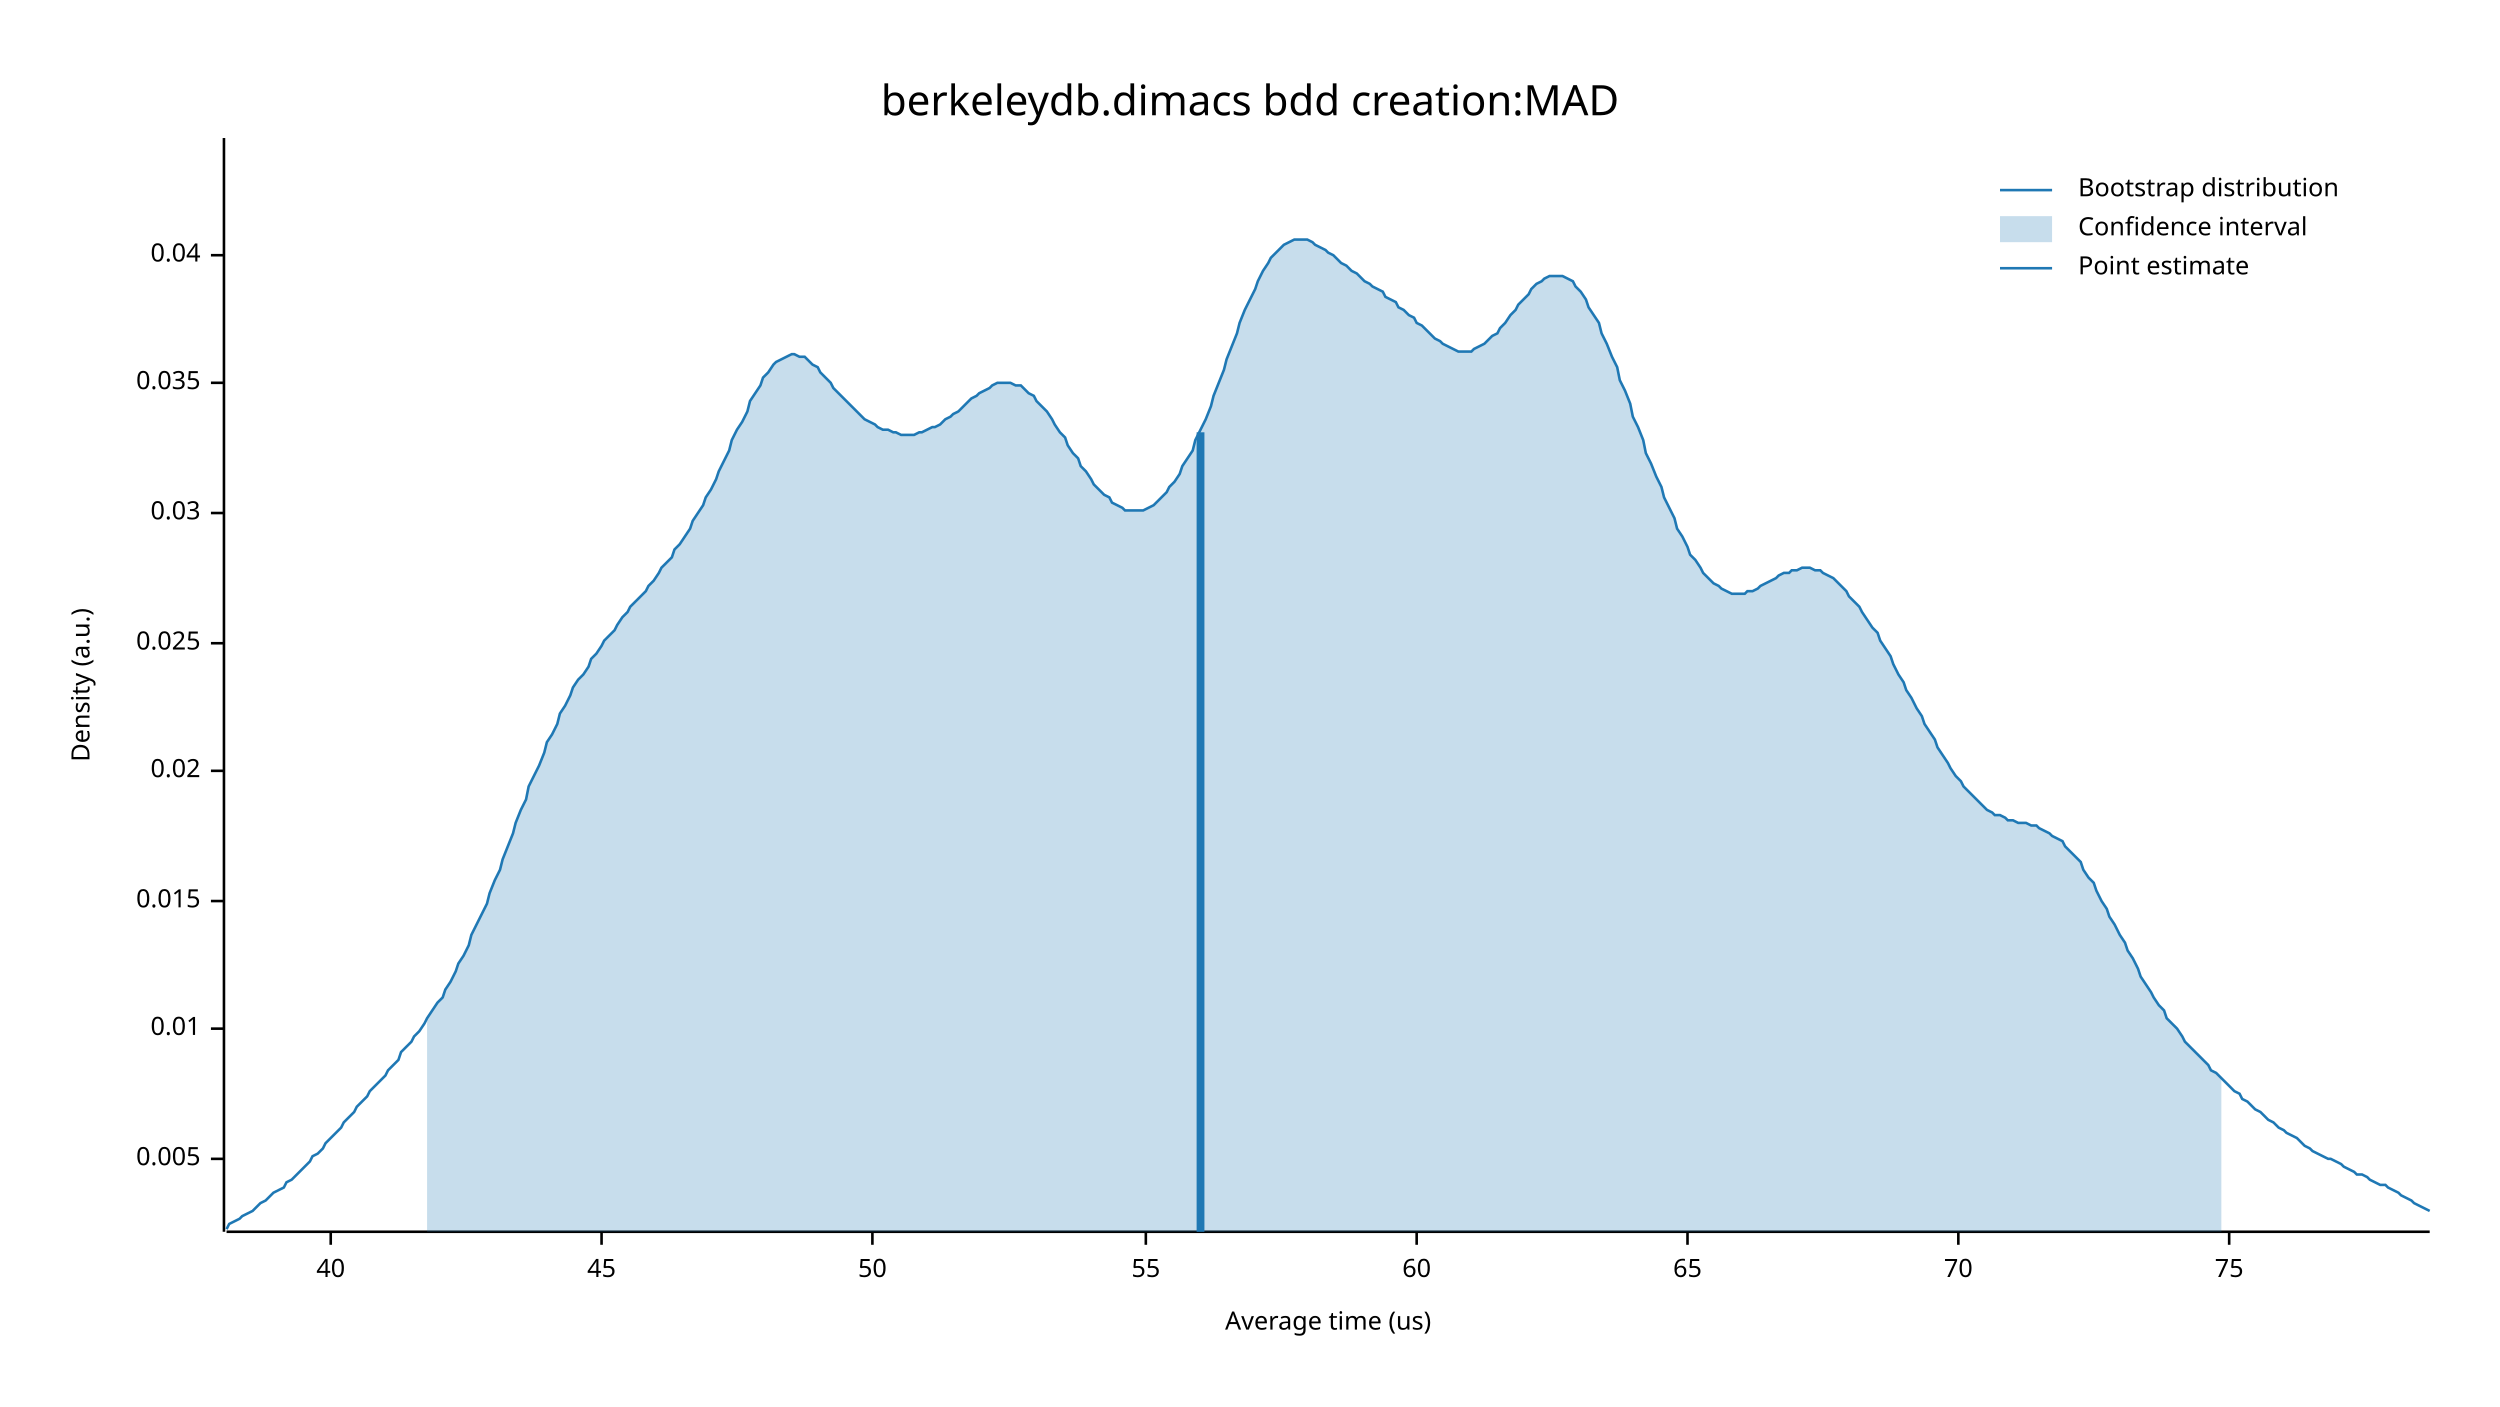
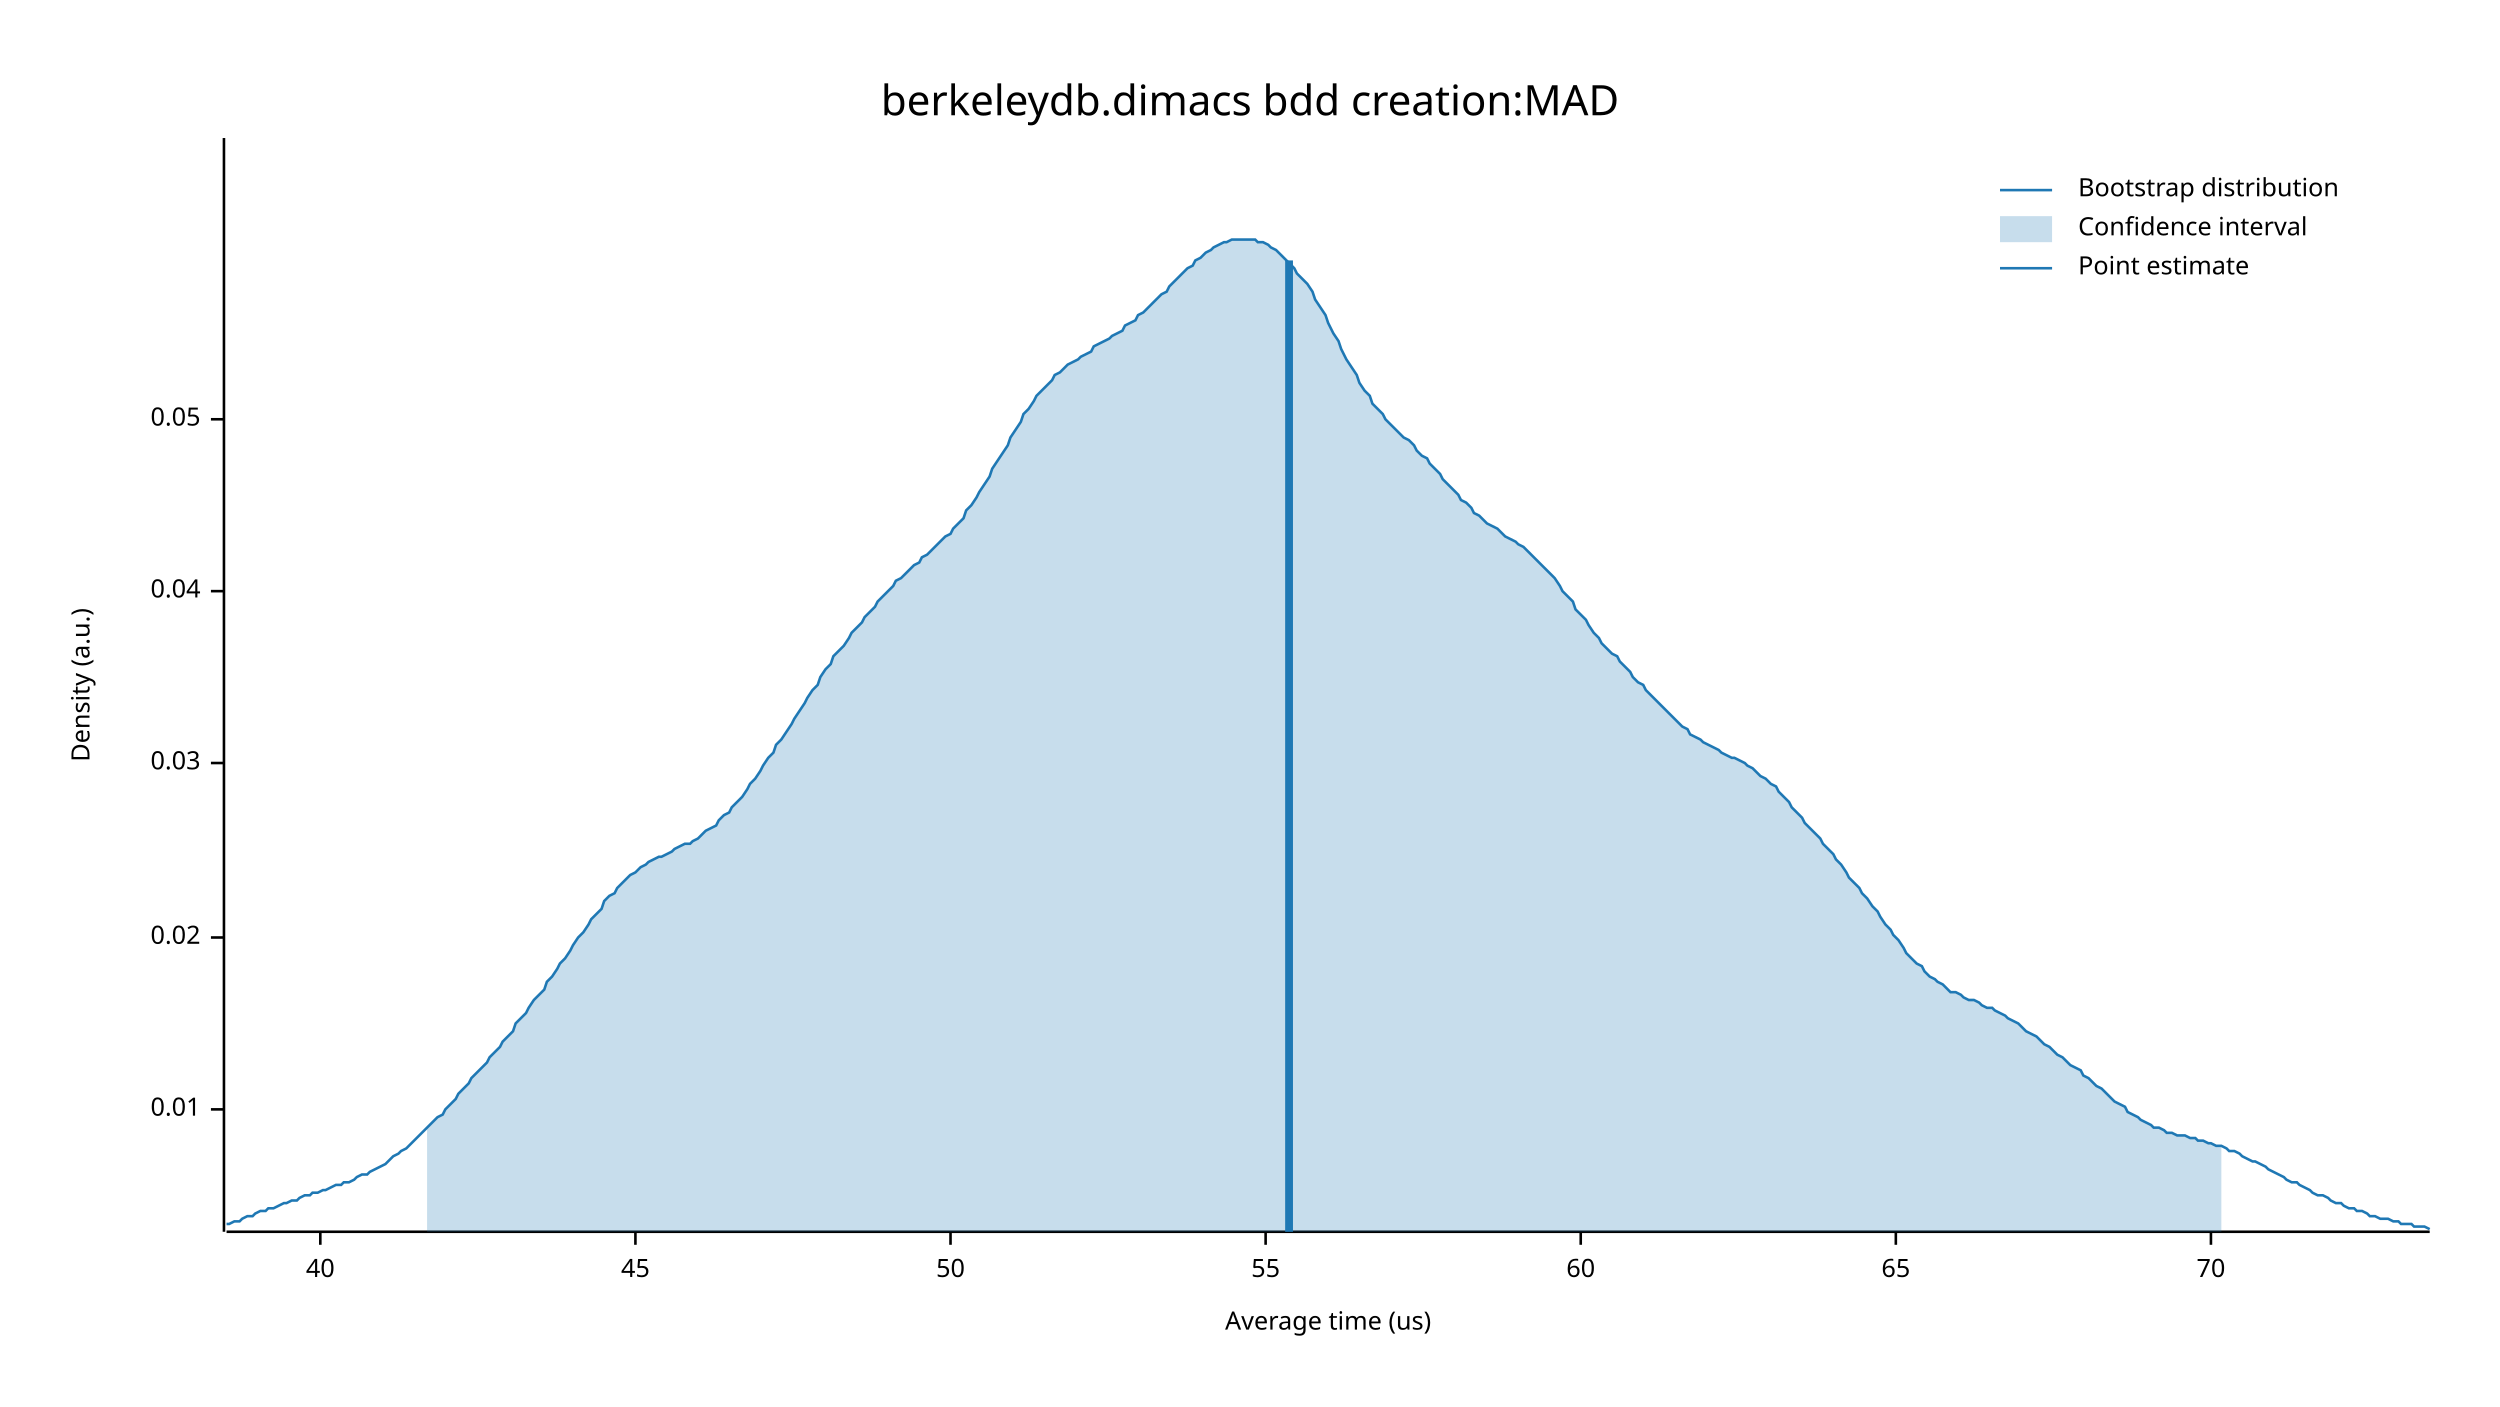
<svg xmlns="http://www.w3.org/2000/svg" width="960" height="540" viewBox="0 0 960 540">
  <text x="480" y="32" dy="0.76em" text-anchor="middle" font-family="sans-serif" font-size="16.129" opacity="1" fill="#000000">
berkeleydb.dimacs bdd creation:MAD
</text>
  <text x="27" y="263" dy="0.76em" text-anchor="middle" font-family="sans-serif" font-size="9.677" opacity="1" fill="#000000" transform="rotate(270, 27, 263)">
Density (a.u.)
</text>
  <text x="510" y="513" dy="-0.5ex" text-anchor="middle" font-family="sans-serif" font-size="9.677" opacity="1" fill="#000000">
Average time (us)
</text>
  <polyline fill="none" opacity="1" stroke="#000000" stroke-width="1" points="86,53 86,473 " />
-   <text x="77" y="445" dy="0.5ex" text-anchor="end" font-family="sans-serif" font-size="9.677" opacity="1" fill="#000000">
- 0.005
- </text>
-   <polyline fill="none" opacity="1" stroke="#000000" stroke-width="1" points="81,445 86,445 " />
-   <text x="77" y="395" dy="0.5ex" text-anchor="end" font-family="sans-serif" font-size="9.677" opacity="1" fill="#000000">
+   <text x="77" y="426" dy="0.5ex" text-anchor="end" font-family="sans-serif" font-size="9.677" opacity="1" fill="#000000">
0.01
</text>
-   <polyline fill="none" opacity="1" stroke="#000000" stroke-width="1" points="81,395 86,395 " />
-   <text x="77" y="346" dy="0.5ex" text-anchor="end" font-family="sans-serif" font-size="9.677" opacity="1" fill="#000000">
- 0.015
- </text>
-   <polyline fill="none" opacity="1" stroke="#000000" stroke-width="1" points="81,346 86,346 " />
-   <text x="77" y="296" dy="0.5ex" text-anchor="end" font-family="sans-serif" font-size="9.677" opacity="1" fill="#000000">
+   <polyline fill="none" opacity="1" stroke="#000000" stroke-width="1" points="81,426 86,426 " />
+   <text x="77" y="360" dy="0.5ex" text-anchor="end" font-family="sans-serif" font-size="9.677" opacity="1" fill="#000000">
0.02
</text>
-   <polyline fill="none" opacity="1" stroke="#000000" stroke-width="1" points="81,296 86,296 " />
-   <text x="77" y="247" dy="0.5ex" text-anchor="end" font-family="sans-serif" font-size="9.677" opacity="1" fill="#000000">
- 0.025
- </text>
-   <polyline fill="none" opacity="1" stroke="#000000" stroke-width="1" points="81,247 86,247 " />
-   <text x="77" y="197" dy="0.5ex" text-anchor="end" font-family="sans-serif" font-size="9.677" opacity="1" fill="#000000">
+   <polyline fill="none" opacity="1" stroke="#000000" stroke-width="1" points="81,360 86,360 " />
+   <text x="77" y="293" dy="0.5ex" text-anchor="end" font-family="sans-serif" font-size="9.677" opacity="1" fill="#000000">
0.03
</text>
-   <polyline fill="none" opacity="1" stroke="#000000" stroke-width="1" points="81,197 86,197 " />
-   <text x="77" y="147" dy="0.5ex" text-anchor="end" font-family="sans-serif" font-size="9.677" opacity="1" fill="#000000">
- 0.035
- </text>
-   <polyline fill="none" opacity="1" stroke="#000000" stroke-width="1" points="81,147 86,147 " />
-   <text x="77" y="98" dy="0.5ex" text-anchor="end" font-family="sans-serif" font-size="9.677" opacity="1" fill="#000000">
+   <polyline fill="none" opacity="1" stroke="#000000" stroke-width="1" points="81,293 86,293 " />
+   <text x="77" y="227" dy="0.5ex" text-anchor="end" font-family="sans-serif" font-size="9.677" opacity="1" fill="#000000">
0.04
</text>
-   <polyline fill="none" opacity="1" stroke="#000000" stroke-width="1" points="81,98 86,98 " />
+   <polyline fill="none" opacity="1" stroke="#000000" stroke-width="1" points="81,227 86,227 " />
+   <text x="77" y="161" dy="0.5ex" text-anchor="end" font-family="sans-serif" font-size="9.677" opacity="1" fill="#000000">
+ 0.05
+ </text>
+   <polyline fill="none" opacity="1" stroke="#000000" stroke-width="1" points="81,161 86,161 " />
  <polyline fill="none" opacity="1" stroke="#000000" stroke-width="1" points="87,473 933,473 " />
-   <text x="127" y="483" dy="0.76em" text-anchor="middle" font-family="sans-serif" font-size="9.677" opacity="1" fill="#000000">
+   <text x="123" y="483" dy="0.76em" text-anchor="middle" font-family="sans-serif" font-size="9.677" opacity="1" fill="#000000">
40
</text>
-   <polyline fill="none" opacity="1" stroke="#000000" stroke-width="1" points="127,473 127,478 " />
-   <text x="231" y="483" dy="0.76em" text-anchor="middle" font-family="sans-serif" font-size="9.677" opacity="1" fill="#000000">
+   <polyline fill="none" opacity="1" stroke="#000000" stroke-width="1" points="123,473 123,478 " />
+   <text x="244" y="483" dy="0.76em" text-anchor="middle" font-family="sans-serif" font-size="9.677" opacity="1" fill="#000000">
45
</text>
-   <polyline fill="none" opacity="1" stroke="#000000" stroke-width="1" points="231,473 231,478 " />
-   <text x="335" y="483" dy="0.76em" text-anchor="middle" font-family="sans-serif" font-size="9.677" opacity="1" fill="#000000">
+   <polyline fill="none" opacity="1" stroke="#000000" stroke-width="1" points="244,473 244,478 " />
+   <text x="365" y="483" dy="0.76em" text-anchor="middle" font-family="sans-serif" font-size="9.677" opacity="1" fill="#000000">
50
</text>
-   <polyline fill="none" opacity="1" stroke="#000000" stroke-width="1" points="335,473 335,478 " />
-   <text x="440" y="483" dy="0.76em" text-anchor="middle" font-family="sans-serif" font-size="9.677" opacity="1" fill="#000000">
+   <polyline fill="none" opacity="1" stroke="#000000" stroke-width="1" points="365,473 365,478 " />
+   <text x="486" y="483" dy="0.76em" text-anchor="middle" font-family="sans-serif" font-size="9.677" opacity="1" fill="#000000">
55
</text>
-   <polyline fill="none" opacity="1" stroke="#000000" stroke-width="1" points="440,473 440,478 " />
-   <text x="544" y="483" dy="0.76em" text-anchor="middle" font-family="sans-serif" font-size="9.677" opacity="1" fill="#000000">
+   <polyline fill="none" opacity="1" stroke="#000000" stroke-width="1" points="486,473 486,478 " />
+   <text x="607" y="483" dy="0.76em" text-anchor="middle" font-family="sans-serif" font-size="9.677" opacity="1" fill="#000000">
60
</text>
-   <polyline fill="none" opacity="1" stroke="#000000" stroke-width="1" points="544,473 544,478 " />
-   <text x="648" y="483" dy="0.76em" text-anchor="middle" font-family="sans-serif" font-size="9.677" opacity="1" fill="#000000">
+   <polyline fill="none" opacity="1" stroke="#000000" stroke-width="1" points="607,473 607,478 " />
+   <text x="728" y="483" dy="0.76em" text-anchor="middle" font-family="sans-serif" font-size="9.677" opacity="1" fill="#000000">
65
</text>
-   <polyline fill="none" opacity="1" stroke="#000000" stroke-width="1" points="648,473 648,478 " />
-   <text x="752" y="483" dy="0.76em" text-anchor="middle" font-family="sans-serif" font-size="9.677" opacity="1" fill="#000000">
+   <polyline fill="none" opacity="1" stroke="#000000" stroke-width="1" points="728,473 728,478 " />
+   <text x="849" y="483" dy="0.76em" text-anchor="middle" font-family="sans-serif" font-size="9.677" opacity="1" fill="#000000">
70
</text>
-   <polyline fill="none" opacity="1" stroke="#000000" stroke-width="1" points="752,473 752,478 " />
-   <text x="856" y="483" dy="0.76em" text-anchor="middle" font-family="sans-serif" font-size="9.677" opacity="1" fill="#000000">
- 75
- </text>
-   <polyline fill="none" opacity="1" stroke="#000000" stroke-width="1" points="856,473 856,478 " />
-   <polyline fill="none" opacity="1" stroke="#1F78B4" stroke-width="1" points="87,472 88,470 90,469 92,468 93,467 95,466 97,465 98,464 100,462 102,461 103,460 105,458 107,457 109,456 110,454 112,453 114,451 115,450 117,448 119,446 120,444 122,443 124,441 125,439 127,437 129,435 131,433 132,431 134,429 136,427 137,425 139,423 141,421 142,419 144,417 146,415 148,413 149,411 151,409 153,407 154,404 156,402 158,400 159,398 161,396 163,393 164,391 166,388 168,385 170,383 171,380 173,377 175,373 176,370 178,367 180,363 181,359 183,355 185,351 187,347 188,343 190,338 192,334 193,330 195,325 197,320 198,316 200,311 202,307 203,302 205,298 207,294 209,289 210,285 212,282 214,278 215,274 217,271 219,267 220,264 222,261 224,259 226,256 227,253 229,251 231,248 232,246 234,244 236,242 237,240 239,237 241,235 242,233 244,231 246,229 248,227 249,225 251,223 253,220 254,218 256,216 258,214 259,211 261,209 263,206 265,203 266,200 268,197 270,194 271,191 273,188 275,184 276,181 278,177 280,173 281,169 283,165 285,162 287,158 288,154 290,151 292,148 293,145 295,143 297,140 298,139 300,138 302,137 304,136 305,136 307,137 309,137 310,138 312,140 314,141 315,143 317,145 319,147 320,149 322,151 324,153 326,155 327,156 329,158 331,160 332,161 334,162 336,163 337,164 339,165 341,165 343,166 344,166 346,167 348,167 349,167 351,167 353,166 354,166 356,165 358,164 359,164 361,163 363,161 365,160 366,159 368,158 370,156 371,155 373,153 375,152 376,151 378,150 380,149 381,148 383,147 385,147 387,147 388,147 390,148 392,148 393,149 395,151 397,152 398,154 400,156 402,158 404,161 405,163 407,166 409,168 410,171 412,174 414,176 415,179 417,181 419,184 420,186 422,188 424,190 426,191 427,193 429,194 431,195 432,196 434,196 436,196 437,196 439,196 441,195 443,194 444,193 446,191 448,189 449,187 451,185 453,182 454,179 456,176 458,173 459,169 461,165 463,161 465,156 466,152 468,147 470,142 471,138 473,133 475,128 476,124 478,119 480,115 482,111 483,108 485,104 487,101 488,99 490,97 492,95 493,94 495,93 497,92 498,92 500,92 502,92 504,93 505,94 507,95 509,96 510,97 512,98 514,100 515,101 517,102 519,104 521,105 522,106 524,108 526,109 527,110 529,111 531,112 532,114 534,115 536,116 537,118 539,119 541,121 543,122 544,124 546,125 548,127 549,128 551,130 553,131 554,132 556,133 558,134 560,135 561,135 563,135 565,135 566,134 568,133 570,132 571,131 573,129 575,128 576,126 578,124 580,121 582,119 583,117 585,115 587,113 588,111 590,109 592,108 593,107 595,106 597,106 599,106 600,106 602,107 604,108 605,110 607,112 609,115 610,118 612,121 614,124 615,128 617,132 619,137 621,141 622,146 624,150 626,155 627,160 629,164 631,169 632,174 634,178 636,183 638,187 639,191 641,195 643,199 644,203 646,206 648,210 649,213 651,215 653,218 654,220 656,222 658,224 660,225 661,226 663,227 665,228 666,228 668,228 670,228 671,227 673,227 675,226 676,225 678,224 680,223 682,222 683,221 685,220 687,220 688,219 690,219 692,218 693,218 695,218 697,219 699,219 700,220 702,221 704,222 705,223 707,225 709,227 710,229 712,231 714,233 715,235 717,238 719,241 721,243 722,246 724,249 726,252 727,255 729,259 731,262 732,265 734,268 736,272 738,275 739,278 741,281 743,284 744,287 746,290 748,293 749,295 751,298 753,300 754,302 756,304 758,306 760,308 761,309 763,311 765,312 766,313 768,313 770,314 771,315 773,315 775,316 777,316 778,316 780,317 782,317 783,318 785,319 787,320 788,321 790,322 792,323 793,325 795,327 797,329 799,331 800,334 802,337 804,339 805,342 807,346 809,349 810,352 812,355 814,359 816,362 817,365 819,368 821,372 822,375 824,378 826,381 827,383 829,386 831,388 832,391 834,393 836,395 838,398 839,400 841,402 843,404 844,405 846,407 848,409 849,411 851,412 853,414 855,416 856,417 858,419 860,420 861,422 863,423 865,425 866,426 868,427 870,429 871,430 873,431 875,433 877,434 878,435 880,436 882,437 883,438 885,440 887,441 888,442 890,443 892,444 894,445 895,445 897,446 899,447 900,448 902,449 904,450 905,451 907,451 909,452 910,453 912,454 914,455 916,455 917,456 919,457 921,458 922,459 924,460 926,461 927,462 929,463 931,464 933,465 " />
-   <polygon opacity="0.25" fill="#1F78B4" points="164,391 166,388 168,385 170,383 171,380 173,377 175,373 176,370 178,367 180,363 181,359 183,355 185,351 187,347 188,343 190,338 192,334 193,330 195,325 197,320 198,316 200,311 202,307 203,302 205,298 207,294 209,289 210,285 212,282 214,278 215,274 217,271 219,267 220,264 222,261 224,259 226,256 227,253 229,251 231,248 232,246 234,244 236,242 237,240 239,237 241,235 242,233 244,231 246,229 248,227 249,225 251,223 253,220 254,218 256,216 258,214 259,211 261,209 263,206 265,203 266,200 268,197 270,194 271,191 273,188 275,184 276,181 278,177 280,173 281,169 283,165 285,162 287,158 288,154 290,151 292,148 293,145 295,143 297,140 298,139 300,138 302,137 304,136 305,136 307,137 309,137 310,138 312,140 314,141 315,143 317,145 319,147 320,149 322,151 324,153 326,155 327,156 329,158 331,160 332,161 334,162 336,163 337,164 339,165 341,165 343,166 344,166 346,167 348,167 349,167 351,167 353,166 354,166 356,165 358,164 359,164 361,163 363,161 365,160 366,159 368,158 370,156 371,155 373,153 375,152 376,151 378,150 380,149 381,148 383,147 385,147 387,147 388,147 390,148 392,148 393,149 395,151 397,152 398,154 400,156 402,158 404,161 405,163 407,166 409,168 410,171 412,174 414,176 415,179 417,181 419,184 420,186 422,188 424,190 426,191 427,193 429,194 431,195 432,196 434,196 436,196 437,196 439,196 441,195 443,194 444,193 446,191 448,189 449,187 451,185 453,182 454,179 456,176 458,173 459,169 461,165 463,161 465,156 466,152 468,147 470,142 471,138 473,133 475,128 476,124 478,119 480,115 482,111 483,108 485,104 487,101 488,99 490,97 492,95 493,94 495,93 497,92 498,92 500,92 502,92 504,93 505,94 507,95 509,96 510,97 512,98 514,100 515,101 517,102 519,104 521,105 522,106 524,108 526,109 527,110 529,111 531,112 532,114 534,115 536,116 537,118 539,119 541,121 543,122 544,124 546,125 548,127 549,128 551,130 553,131 554,132 556,133 558,134 560,135 561,135 563,135 565,135 566,134 568,133 570,132 571,131 573,129 575,128 576,126 578,124 580,121 582,119 583,117 585,115 587,113 588,111 590,109 592,108 593,107 595,106 597,106 599,106 600,106 602,107 604,108 605,110 607,112 609,115 610,118 612,121 614,124 615,128 617,132 619,137 621,141 622,146 624,150 626,155 627,160 629,164 631,169 632,174 634,178 636,183 638,187 639,191 641,195 643,199 644,203 646,206 648,210 649,213 651,215 653,218 654,220 656,222 658,224 660,225 661,226 663,227 665,228 666,228 668,228 670,228 671,227 673,227 675,226 676,225 678,224 680,223 682,222 683,221 685,220 687,220 688,219 690,219 692,218 693,218 695,218 697,219 699,219 700,220 702,221 704,222 705,223 707,225 709,227 710,229 712,231 714,233 715,235 717,238 719,241 721,243 722,246 724,249 726,252 727,255 729,259 731,262 732,265 734,268 736,272 738,275 739,278 741,281 743,284 744,287 746,290 748,293 749,295 751,298 753,300 754,302 756,304 758,306 760,308 761,309 763,311 765,312 766,313 768,313 770,314 771,315 773,315 775,316 777,316 778,316 780,317 782,317 783,318 785,319 787,320 788,321 790,322 792,323 793,325 795,327 797,329 799,331 800,334 802,337 804,339 805,342 807,346 809,349 810,352 812,355 814,359 816,362 817,365 819,368 821,372 822,375 824,378 826,381 827,383 829,386 831,388 832,391 834,393 836,395 838,398 839,400 841,402 843,404 844,405 846,407 848,409 849,411 851,412 853,414 853,473 164,473 " />
-   <polyline fill="none" opacity="1" stroke="#1F78B4" stroke-width="3" points="461,473 461,166 " />
+   <polyline fill="none" opacity="1" stroke="#000000" stroke-width="1" points="849,473 849,478 " />
+   <polyline fill="none" opacity="1" stroke="#1F78B4" stroke-width="1" points="87,470 88,470 90,469 92,469 93,468 95,467 97,467 98,466 100,465 102,465 103,464 105,464 107,463 109,462 110,462 112,461 114,461 115,460 117,459 119,459 120,458 122,458 124,457 125,457 127,456 129,455 131,455 132,454 134,454 136,453 137,452 139,451 141,451 142,450 144,449 146,448 148,447 149,446 151,444 153,443 154,442 156,441 158,439 159,438 161,436 163,434 164,433 166,431 168,429 170,428 171,426 173,424 175,422 176,420 178,418 180,416 181,414 183,412 185,410 187,408 188,406 190,404 192,402 193,400 195,398 197,396 198,393 200,391 202,389 203,387 205,384 207,382 209,380 210,377 212,375 214,372 215,370 217,368 219,365 220,363 222,360 224,358 226,355 227,353 229,351 231,349 232,346 234,344 236,343 237,341 239,339 241,337 242,336 244,335 246,333 248,332 249,331 251,330 253,329 254,329 256,328 258,327 259,326 261,325 263,324 265,324 266,323 268,322 270,320 271,319 273,318 275,317 276,315 278,313 280,312 281,310 283,308 285,306 287,303 288,301 290,299 292,296 293,294 295,291 297,289 298,286 300,284 302,281 304,278 305,276 307,273 309,270 310,268 312,265 314,263 315,260 317,257 319,255 320,252 322,250 324,248 326,245 327,243 329,241 331,239 332,237 334,235 336,233 337,231 339,229 341,227 343,225 344,223 346,222 348,220 349,219 351,217 353,216 354,214 356,213 358,211 359,210 361,208 363,206 365,205 366,203 368,201 370,199 371,196 373,194 375,191 376,189 378,186 380,183 381,180 383,177 385,174 387,171 388,168 390,165 392,162 393,159 395,157 397,154 398,152 400,150 402,148 404,146 405,144 407,143 409,141 410,140 412,139 414,138 415,137 417,136 419,135 420,133 422,132 424,131 426,130 427,129 429,128 431,127 432,125 434,124 436,123 437,121 439,120 441,118 443,116 444,115 446,113 448,112 449,110 451,108 453,106 454,105 456,103 458,102 459,100 461,99 463,97 465,96 466,95 468,94 470,93 471,93 473,92 475,92 476,92 478,92 480,92 482,92 483,93 485,93 487,94 488,95 490,96 492,98 493,99 495,101 497,103 498,105 500,107 502,109 504,112 505,115 507,118 509,121 510,124 512,128 514,131 515,134 517,138 519,141 521,144 522,147 524,150 526,152 527,155 529,157 531,159 532,161 534,163 536,165 537,166 539,168 541,169 543,171 544,173 546,175 548,176 549,178 551,180 553,182 554,184 556,186 558,188 560,190 561,192 563,193 565,195 566,197 568,198 570,200 571,201 573,202 575,203 576,204 578,206 580,207 582,208 583,209 585,210 587,212 588,213 590,215 592,217 593,218 595,220 597,222 599,225 600,227 602,229 604,231 605,234 607,236 609,238 610,240 612,243 614,245 615,247 617,249 619,251 621,252 622,254 624,256 626,258 627,260 629,262 631,263 632,265 634,267 636,269 638,271 639,272 641,274 643,276 644,277 646,279 648,280 649,282 651,283 653,284 654,285 656,286 658,287 660,288 661,289 663,290 665,291 666,291 668,292 670,293 671,294 673,295 675,297 676,298 678,299 680,301 682,302 683,304 685,306 687,308 688,310 690,312 692,314 693,316 695,318 697,320 699,322 700,324 702,326 704,328 705,330 707,332 709,335 710,337 712,339 714,341 715,343 717,345 719,348 721,350 722,352 724,355 726,357 727,359 729,361 731,364 732,366 734,368 736,370 738,371 739,373 741,375 743,376 744,377 746,378 748,380 749,381 751,381 753,382 754,383 756,384 758,384 760,385 761,386 763,387 765,387 766,388 768,389 770,390 771,391 773,392 775,393 777,395 778,396 780,397 782,398 783,399 785,401 787,402 788,403 790,405 792,406 793,407 795,409 797,410 799,411 800,413 802,414 804,416 805,417 807,418 809,420 810,421 812,423 814,424 816,425 817,427 819,428 821,429 822,430 824,431 826,432 827,433 829,433 831,434 832,435 834,435 836,436 838,436 839,436 841,437 843,437 844,438 846,438 848,439 849,439 851,440 853,440 855,441 856,442 858,442 860,443 861,444 863,445 865,446 866,446 868,447 870,448 871,449 873,450 875,451 877,452 878,453 880,454 882,454 883,455 885,456 887,457 888,458 890,459 892,459 894,460 895,461 897,462 899,462 900,463 902,464 904,464 905,465 907,465 909,466 910,467 912,467 914,468 916,468 917,468 919,469 921,469 922,470 924,470 926,470 927,471 929,471 931,471 933,472 " />
+   <polygon opacity="0.25" fill="#1F78B4" points="164,433 166,431 168,429 170,428 171,426 173,424 175,422 176,420 178,418 180,416 181,414 183,412 185,410 187,408 188,406 190,404 192,402 193,400 195,398 197,396 198,393 200,391 202,389 203,387 205,384 207,382 209,380 210,377 212,375 214,372 215,370 217,368 219,365 220,363 222,360 224,358 226,355 227,353 229,351 231,349 232,346 234,344 236,343 237,341 239,339 241,337 242,336 244,335 246,333 248,332 249,331 251,330 253,329 254,329 256,328 258,327 259,326 261,325 263,324 265,324 266,323 268,322 270,320 271,319 273,318 275,317 276,315 278,313 280,312 281,310 283,308 285,306 287,303 288,301 290,299 292,296 293,294 295,291 297,289 298,286 300,284 302,281 304,278 305,276 307,273 309,270 310,268 312,265 314,263 315,260 317,257 319,255 320,252 322,250 324,248 326,245 327,243 329,241 331,239 332,237 334,235 336,233 337,231 339,229 341,227 343,225 344,223 346,222 348,220 349,219 351,217 353,216 354,214 356,213 358,211 359,210 361,208 363,206 365,205 366,203 368,201 370,199 371,196 373,194 375,191 376,189 378,186 380,183 381,180 383,177 385,174 387,171 388,168 390,165 392,162 393,159 395,157 397,154 398,152 400,150 402,148 404,146 405,144 407,143 409,141 410,140 412,139 414,138 415,137 417,136 419,135 420,133 422,132 424,131 426,130 427,129 429,128 431,127 432,125 434,124 436,123 437,121 439,120 441,118 443,116 444,115 446,113 448,112 449,110 451,108 453,106 454,105 456,103 458,102 459,100 461,99 463,97 465,96 466,95 468,94 470,93 471,93 473,92 475,92 476,92 478,92 480,92 482,92 483,93 485,93 487,94 488,95 490,96 492,98 493,99 495,101 497,103 498,105 500,107 502,109 504,112 505,115 507,118 509,121 510,124 512,128 514,131 515,134 517,138 519,141 521,144 522,147 524,150 526,152 527,155 529,157 531,159 532,161 534,163 536,165 537,166 539,168 541,169 543,171 544,173 546,175 548,176 549,178 551,180 553,182 554,184 556,186 558,188 560,190 561,192 563,193 565,195 566,197 568,198 570,200 571,201 573,202 575,203 576,204 578,206 580,207 582,208 583,209 585,210 587,212 588,213 590,215 592,217 593,218 595,220 597,222 599,225 600,227 602,229 604,231 605,234 607,236 609,238 610,240 612,243 614,245 615,247 617,249 619,251 621,252 622,254 624,256 626,258 627,260 629,262 631,263 632,265 634,267 636,269 638,271 639,272 641,274 643,276 644,277 646,279 648,280 649,282 651,283 653,284 654,285 656,286 658,287 660,288 661,289 663,290 665,291 666,291 668,292 670,293 671,294 673,295 675,297 676,298 678,299 680,301 682,302 683,304 685,306 687,308 688,310 690,312 692,314 693,316 695,318 697,320 699,322 700,324 702,326 704,328 705,330 707,332 709,335 710,337 712,339 714,341 715,343 717,345 719,348 721,350 722,352 724,355 726,357 727,359 729,361 731,364 732,366 734,368 736,370 738,371 739,373 741,375 743,376 744,377 746,378 748,380 749,381 751,381 753,382 754,383 756,384 758,384 760,385 761,386 763,387 765,387 766,388 768,389 770,390 771,391 773,392 775,393 777,395 778,396 780,397 782,398 783,399 785,401 787,402 788,403 790,405 792,406 793,407 795,409 797,410 799,411 800,413 802,414 804,416 805,417 807,418 809,420 810,421 812,423 814,424 816,425 817,427 819,428 821,429 822,430 824,431 826,432 827,433 829,433 831,434 832,435 834,435 836,436 838,436 839,436 841,437 843,437 844,438 846,438 848,439 849,439 851,440 853,440 853,473 164,473 " />
+   <polyline fill="none" opacity="1" stroke="#1F78B4" stroke-width="3" points="495,473 495,100 " />
  <text x="798" y="68" dy="0.76em" text-anchor="start" font-family="sans-serif" font-size="9.677" opacity="1" fill="#000000">
Bootstrap distribution
</text>
  <text x="798" y="83" dy="0.76em" text-anchor="start" font-family="sans-serif" font-size="9.677" opacity="1" fill="#000000">
Confidence interval
</text>
  <text x="798" y="98" dy="0.76em" text-anchor="start" font-family="sans-serif" font-size="9.677" opacity="1" fill="#000000">
Point estimate
</text>
  <polyline fill="none" opacity="1" stroke="#1F78B4" stroke-width="1" points="768,73 788,73 " />
  <rect x="768" y="83" width="20" height="10" opacity="0.25" fill="#1F78B4" stroke="none" />
  <polyline fill="none" opacity="1" stroke="#1F78B4" stroke-width="1" points="768,103 788,103 " />
</svg>
